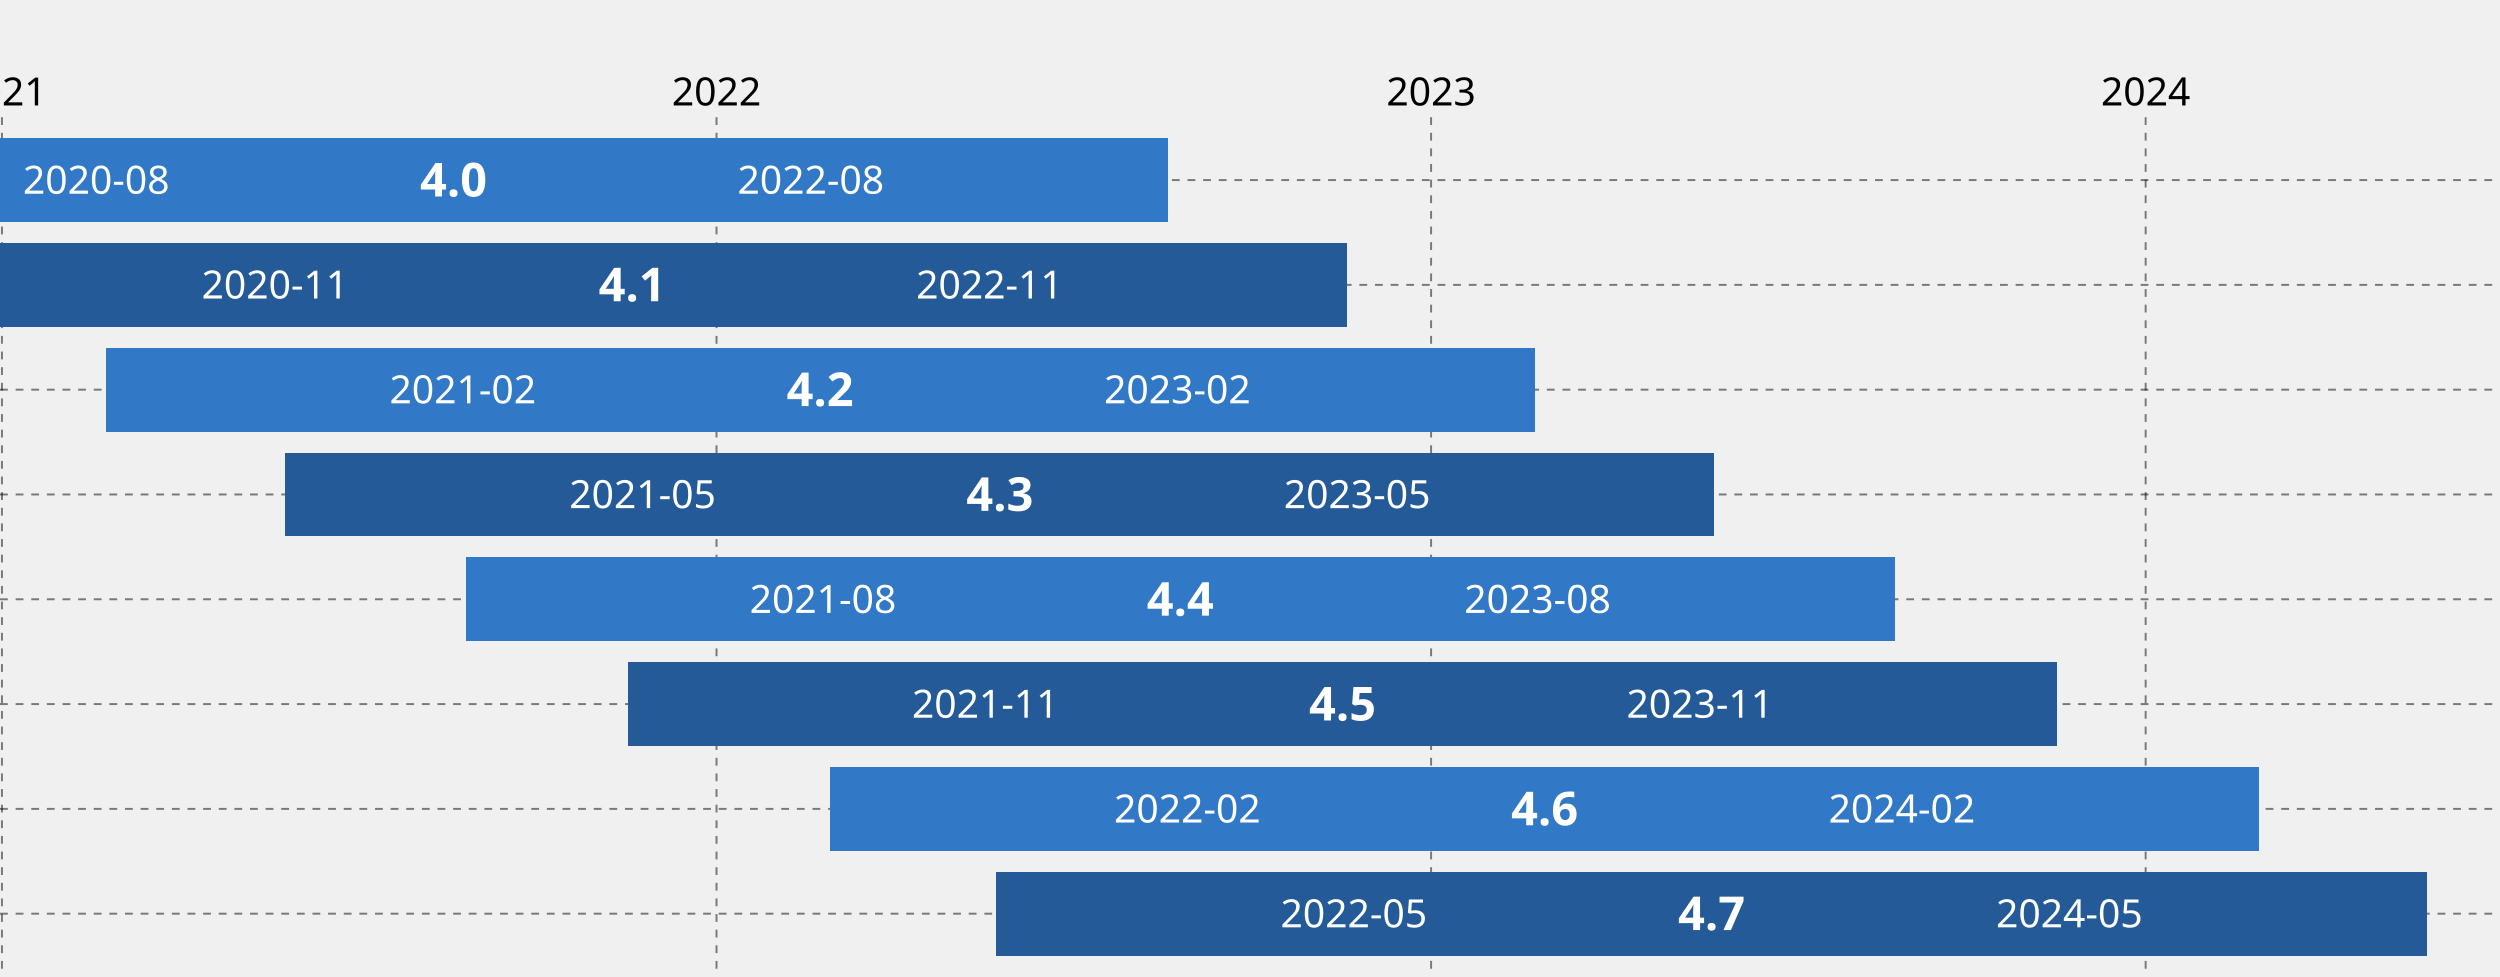
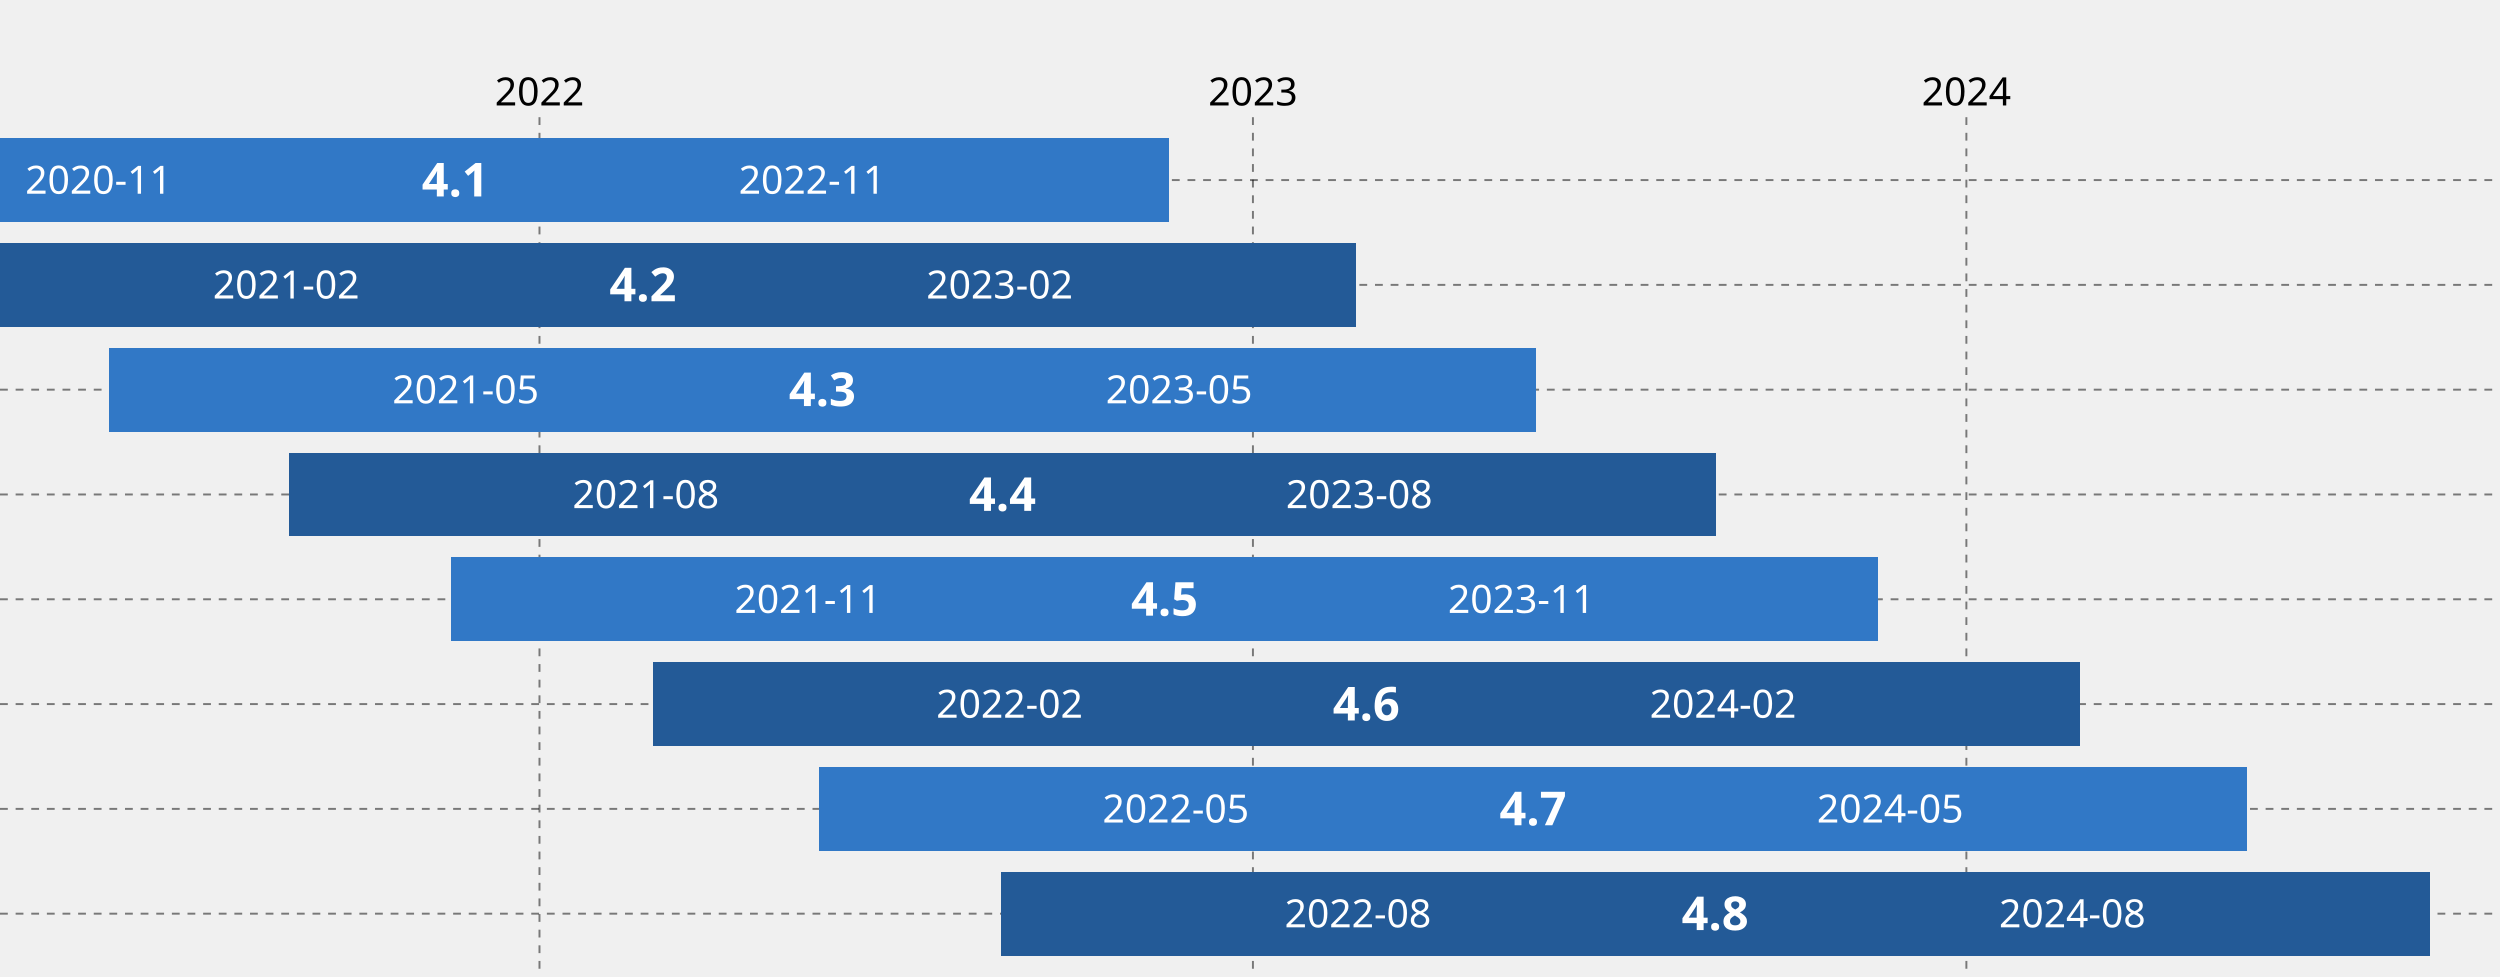
<svg xmlns="http://www.w3.org/2000/svg" id="gh-dark-mode-only" viewBox="0,0,640,250" font-family="sans-serif">
  <style>
  #gh-dark-mode-only:target {
    color: #ffffff;
  }
</style>
  <g stroke-dasharray="2" stroke-opacity="0.5" stroke-width="0.5">
    <g transform="translate(0,30)" fill="none" font-size="10" font-family="sans-serif" text-anchor="middle">
-       <g class="tick" opacity="1" transform="translate(0.5,0)">
-         <line stroke="currentColor" y2="220" />
-         <text fill="currentColor" y="-3" dy="0em">2021</text>
-       </g>
-       <g class="tick" opacity="1" transform="translate(183.4287,0)">
+       <g class="tick" opacity="1" transform="translate(138.1075,0)">
        <line stroke="currentColor" y2="220" />
        <text fill="currentColor" y="-3" dy="0em">2022</text>
      </g>
-       <g class="tick" opacity="1" transform="translate(366.3575,0)">
+       <g class="tick" opacity="1" transform="translate(320.7502,0)">
        <line stroke="currentColor" y2="220" />
        <text fill="currentColor" y="-3" dy="0em">2023</text>
      </g>
-       <g class="tick" opacity="1" transform="translate(549.2862,0)">
+       <g class="tick" opacity="1" transform="translate(503.3929,0)">
        <line stroke="currentColor" y2="220" />
        <text fill="currentColor" y="-3" dy="0em">2024</text>
      </g>
    </g>
    <g fill="none" font-size="10" font-family="sans-serif" text-anchor="end">
      <g class="tick" opacity="1" transform="translate(0,46.09756)">
        <line stroke="currentColor" x2="640" />
-         <text fill="currentColor" x="-3" dy="0.32em">4.0</text>
+         <text fill="currentColor" x="-3" dy="0.32em">4.1</text>
      </g>
      <g class="tick" opacity="1" transform="translate(0,72.92683)">
        <line stroke="currentColor" x2="640" />
-         <text fill="currentColor" x="-3" dy="0.32em">4.1</text>
+         <text fill="currentColor" x="-3" dy="0.32em">4.2</text>
      </g>
      <g class="tick" opacity="1" transform="translate(0,99.7561)">
        <line stroke="currentColor" x2="640" />
-         <text fill="currentColor" x="-3" dy="0.32em">4.2</text>
+         <text fill="currentColor" x="-3" dy="0.32em">4.3</text>
      </g>
      <g class="tick" opacity="1" transform="translate(0,126.5854)">
        <line stroke="currentColor" x2="640" />
-         <text fill="currentColor" x="-3" dy="0.32em">4.3</text>
+         <text fill="currentColor" x="-3" dy="0.32em">4.4</text>
      </g>
      <g class="tick" opacity="1" transform="translate(0,153.4146)">
        <line stroke="currentColor" x2="640" />
-         <text fill="currentColor" x="-3" dy="0.32em">4.4</text>
+         <text fill="currentColor" x="-3" dy="0.32em">4.5</text>
      </g>
      <g class="tick" opacity="1" transform="translate(0,180.2439)">
        <line stroke="currentColor" x2="640" />
-         <text fill="currentColor" x="-3" dy="0.32em">4.5</text>
+         <text fill="currentColor" x="-3" dy="0.32em">4.6</text>
      </g>
      <g class="tick" opacity="1" transform="translate(0,207.0732)">
        <line stroke="currentColor" x2="640" />
-         <text fill="currentColor" x="-3" dy="0.32em">4.6</text>
+         <text fill="currentColor" x="-3" dy="0.32em">4.7</text>
      </g>
      <g class="tick" opacity="1" transform="translate(0,233.9024)">
        <line stroke="currentColor" x2="640" />
-         <text fill="currentColor" x="-3" dy="0.32em">4.7</text>
+         <text fill="currentColor" x="-3" dy="0.32em">4.8</text>
      </g>
    </g>
  </g>
  <g shape-rendering="crispEdges">
-     <rect x="-66.823" y="35.366" width="365.857" height="21.463" fill="#3178c6" />
-     <rect x="-21.093" y="62.195" width="365.857" height="21.463" fill="#235a97" />
-     <rect x="27.016" y="89.024" width="365.857" height="21.463" fill="#3178c6" />
-     <rect x="73.034" y="115.854" width="365.857" height="21.463" fill="#235a97" />
-     <rect x="119.218" y="142.683" width="365.857" height="21.463" fill="#3178c6" />
-     <rect x="160.764" y="169.512" width="365.857" height="21.463" fill="#235a97" />
-     <rect x="212.495" y="196.341" width="365.857" height="21.463" fill="#3178c6" />
-     <rect x="254.986" y="223.171" width="366.359" height="21.463" fill="#235a97" />
+     <rect x="-66.095" y="35.366" width="365.285" height="21.463" fill="#3178c6" />
+     <rect x="-18.062" y="62.195" width="365.285" height="21.463" fill="#235a97" />
+     <rect x="27.885" y="89.024" width="365.285" height="21.463" fill="#3178c6" />
+     <rect x="73.997" y="115.854" width="365.285" height="21.463" fill="#235a97" />
+     <rect x="115.477" y="142.683" width="365.285" height="21.463" fill="#3178c6" />
+     <rect x="167.127" y="169.512" width="365.285" height="21.463" fill="#235a97" />
+     <rect x="209.552" y="196.341" width="365.786" height="21.463" fill="#3178c6" />
+     <rect x="256.181" y="223.171" width="365.786" height="21.463" fill="#235a97" />
  </g>
  <g fill="#ffffff" text-anchor="middle" transform="translate(0,10.73171)">
    <g font-weight="bold">
-       <a href="https://www.typescriptlang.org/docs/handbook/release-notes/typescript-4-0.html" fill="#ffffff">
-         <text x="116.105" y="35.366" dy="0.35em">4.0</text>
-       </a>
      <a href="https://www.typescriptlang.org/docs/handbook/release-notes/typescript-4-1.html" fill="#ffffff">
-         <text x="161.836" y="62.195" dy="0.35em">4.1</text>
+         <text x="116.547" y="35.366" dy="0.35em">4.1</text>
      </a>
      <a href="https://www.typescriptlang.org/docs/handbook/release-notes/typescript-4-2.html" fill="#ffffff">
-         <text x="209.945" y="89.024" dy="0.35em">4.2</text>
+         <text x="164.581" y="62.195" dy="0.35em">4.2</text>
      </a>
      <a href="https://www.typescriptlang.org/docs/handbook/release-notes/typescript-4-3.html" fill="#ffffff">
-         <text x="255.963" y="115.854" dy="0.35em">4.3</text>
+         <text x="210.528" y="89.024" dy="0.35em">4.3</text>
      </a>
      <a href="https://www.typescriptlang.org/docs/handbook/release-notes/typescript-4-4.html" fill="#ffffff">
-         <text x="302.147" y="142.683" dy="0.35em">4.4</text>
+         <text x="256.64" y="115.854" dy="0.35em">4.4</text>
      </a>
      <a href="https://www.typescriptlang.org/docs/handbook/release-notes/typescript-4-5.html" fill="#ffffff">
-         <text x="343.693" y="169.512" dy="0.35em">4.5</text>
+         <text x="298.12" y="142.683" dy="0.35em">4.5</text>
      </a>
      <a href="https://www.typescriptlang.org/docs/handbook/release-notes/typescript-4-6.html" fill="#ffffff">
-         <text x="395.424" y="196.341" dy="0.35em">4.6</text>
+         <text x="349.77" y="169.512" dy="0.35em">4.6</text>
      </a>
      <a href="https://www.typescriptlang.org/docs/handbook/release-notes/typescript-4-7.html" fill="#ffffff">
-         <text x="438.165" y="223.171" dy="0.35em">4.7</text>
+         <text x="392.445" y="196.341" dy="0.35em">4.7</text>
+       </a>
+       <a href="https://www.typescriptlang.org/docs/handbook/release-notes/typescript-4-8.html" fill="#ffffff">
+         <text x="439.074" y="223.171" dy="0.35em">4.8</text>
      </a>
    </g>
    <g font-size="smaller">
-       <text x="24.641" y="35.366" dy="0.35em">2020-08</text>
-       <text x="70.371" y="62.195" dy="0.35em">2020-11</text>
-       <text x="118.48" y="89.024" dy="0.35em">2021-02</text>
-       <text x="164.499" y="115.854" dy="0.35em">2021-05</text>
-       <text x="210.683" y="142.683" dy="0.35em">2021-08</text>
-       <text x="252.228" y="169.512" dy="0.35em">2021-11</text>
-       <text x="303.959" y="196.341" dy="0.35em">2022-02</text>
-       <text x="346.576" y="223.171" dy="0.35em">2022-05</text>
+       <text x="25.226" y="35.366" dy="0.35em">2020-11</text>
+       <text x="73.26" y="62.195" dy="0.35em">2021-02</text>
+       <text x="119.206" y="89.024" dy="0.35em">2021-05</text>
+       <text x="165.318" y="115.854" dy="0.35em">2021-08</text>
+       <text x="206.799" y="142.683" dy="0.35em">2021-11</text>
+       <text x="258.449" y="169.512" dy="0.35em">2022-02</text>
+       <text x="300.998" y="196.341" dy="0.35em">2022-05</text>
+       <text x="347.628" y="223.171" dy="0.35em">2022-08</text>
    </g>
    <g font-size="smaller">
-       <text x="207.57" y="35.366" dy="0.35em">2022-08</text>
-       <text x="253.3" y="62.195" dy="0.35em">2022-11</text>
-       <text x="301.409" y="89.024" dy="0.35em">2023-02</text>
-       <text x="347.427" y="115.854" dy="0.35em">2023-05</text>
-       <text x="393.612" y="142.683" dy="0.35em">2023-08</text>
-       <text x="435.157" y="169.512" dy="0.35em">2023-11</text>
-       <text x="486.888" y="196.341" dy="0.35em">2024-02</text>
-       <text x="529.755" y="223.171" dy="0.35em">2024-05</text>
+       <text x="207.869" y="35.366" dy="0.35em">2022-11</text>
+       <text x="255.902" y="62.195" dy="0.35em">2023-02</text>
+       <text x="301.849" y="89.024" dy="0.35em">2023-05</text>
+       <text x="347.961" y="115.854" dy="0.35em">2023-08</text>
+       <text x="389.441" y="142.683" dy="0.35em">2023-11</text>
+       <text x="441.092" y="169.512" dy="0.35em">2024-02</text>
+       <text x="483.891" y="196.341" dy="0.35em">2024-05</text>
+       <text x="530.52" y="223.171" dy="0.35em">2024-08</text>
    </g>
  </g>
</svg>
